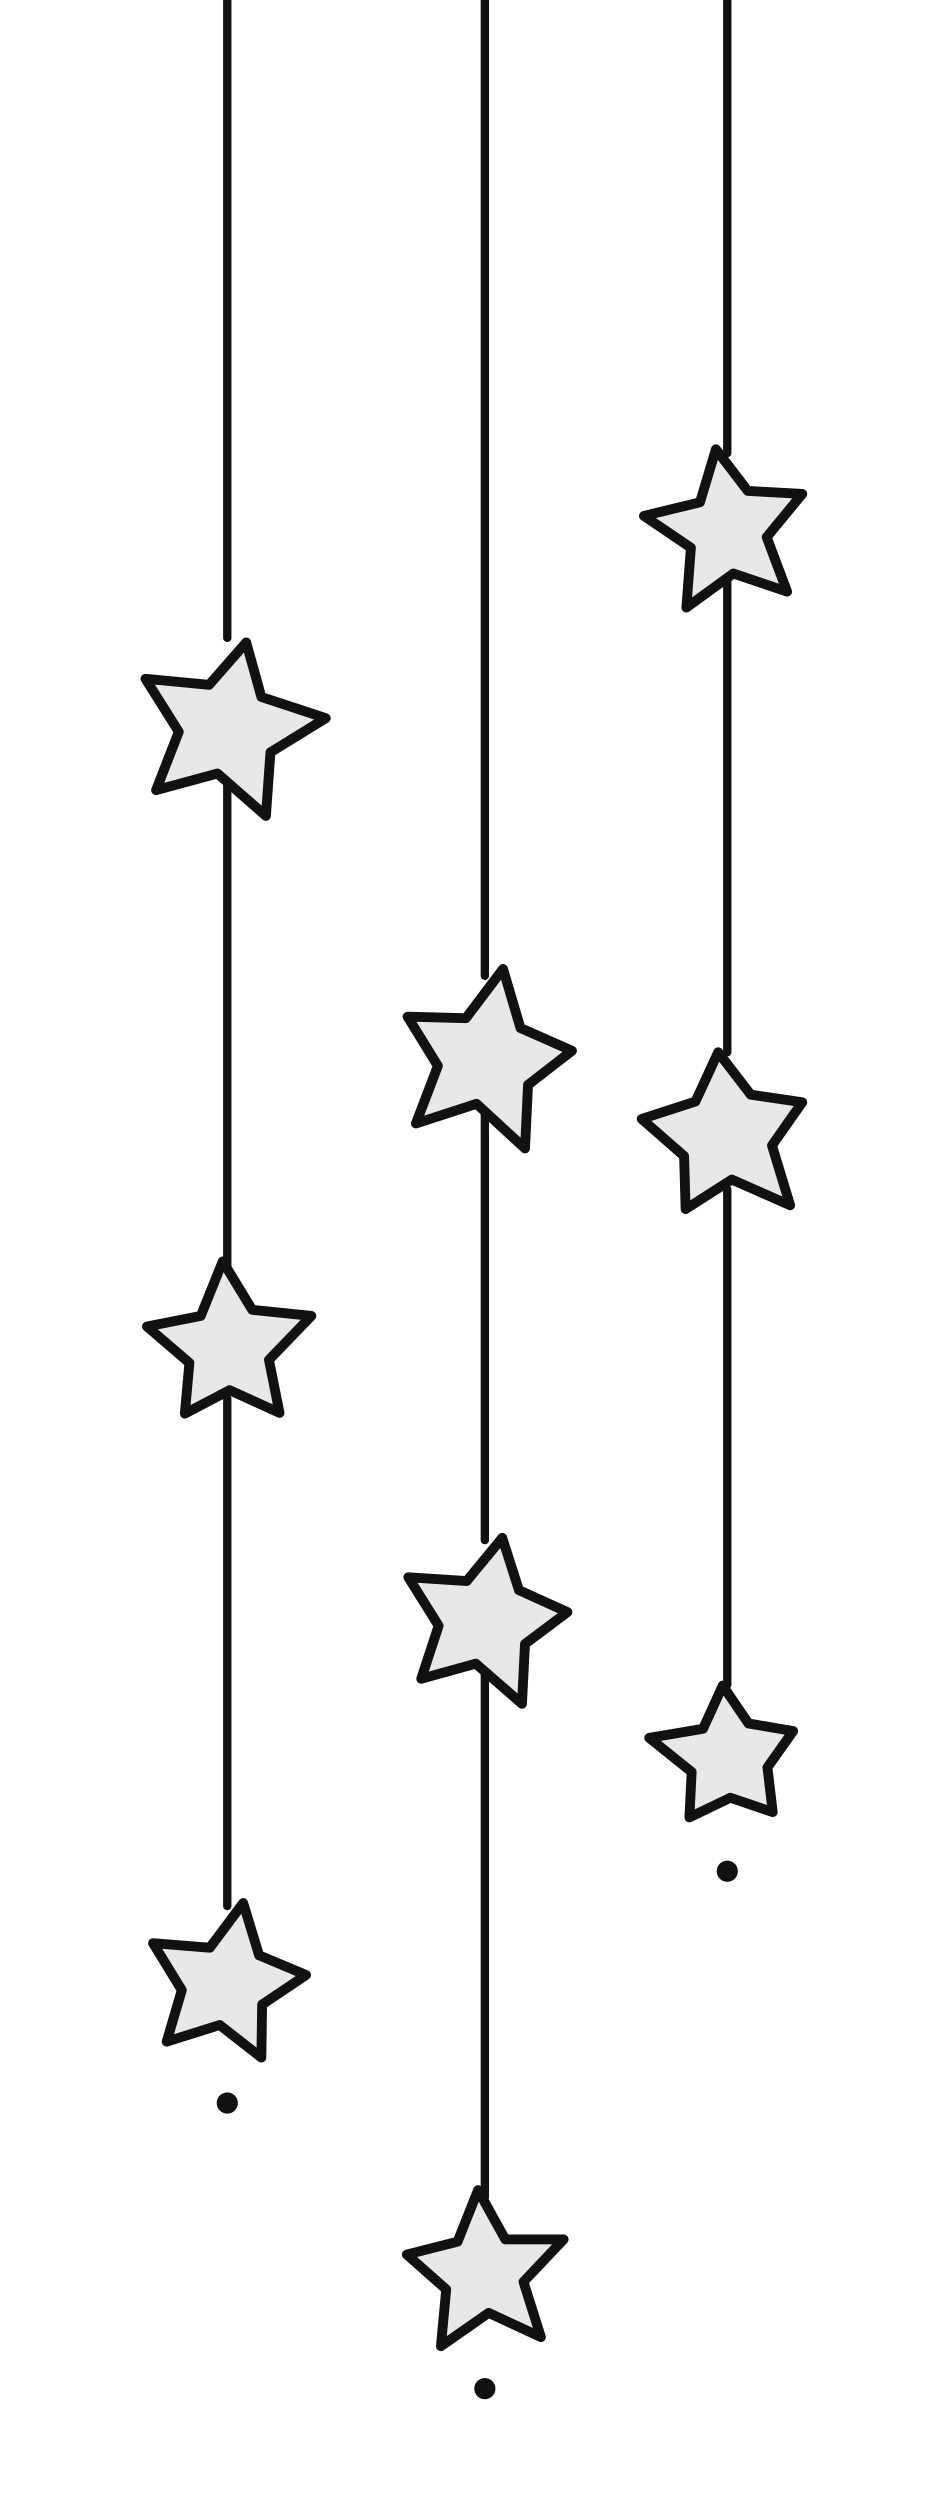
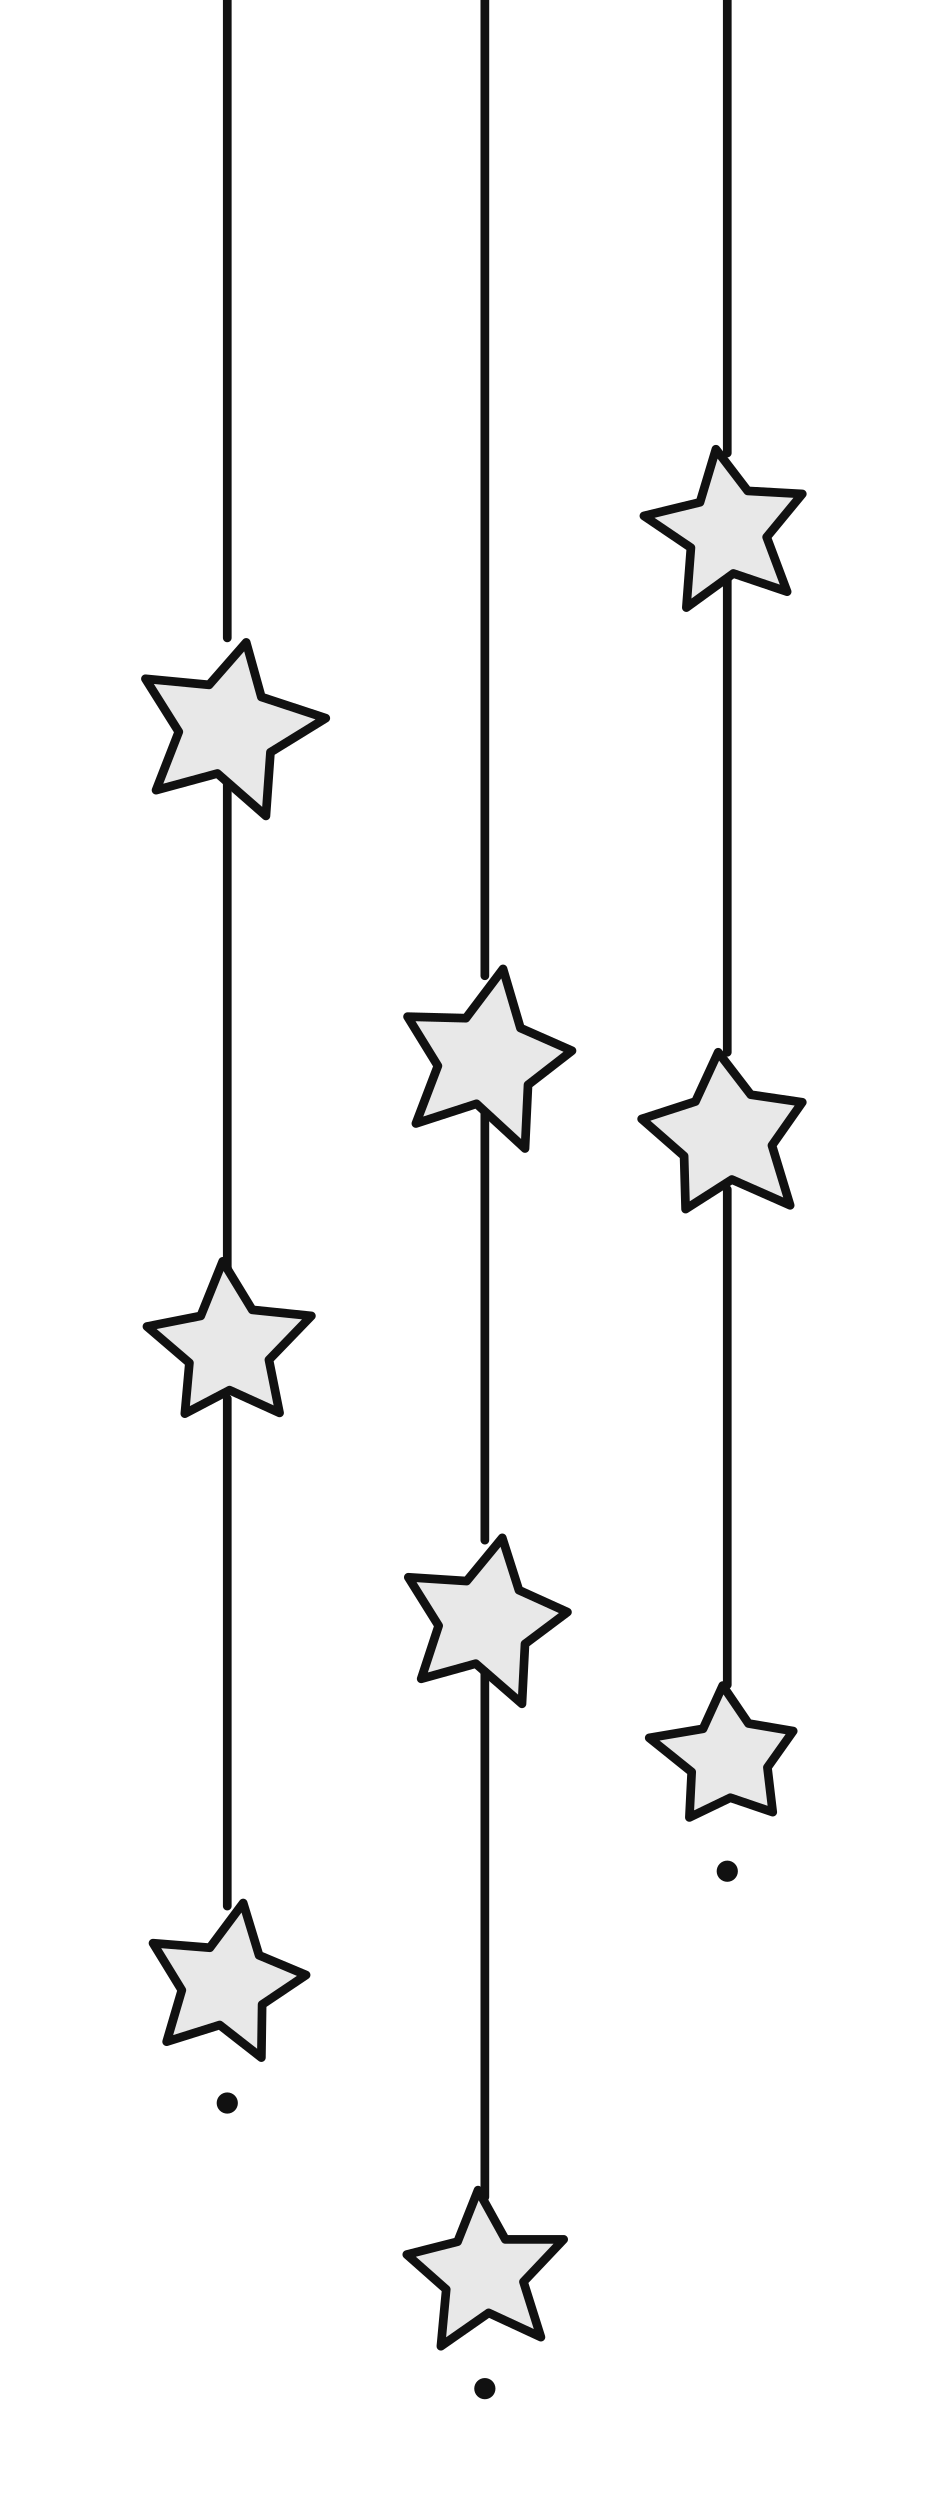
<svg xmlns="http://www.w3.org/2000/svg" viewBox="0 0 124 330">
-   <style>g{fill:none;stroke:#111;stroke-width:1.1;stroke-linecap:round;stroke-linejoin:round}.st{fill:#e8e8e8;stroke-width:1.3}circle{fill:#111;stroke:none}.sw{animation:sw 5s ease-in-out infinite alternate}@keyframes sw{from{transform:rotate(-1.6deg)}to{transform:rotate(1.6deg)}}@media (prefers-reduced-motion:reduce){.sw{animation:none}}</style>
+   <style>g{fill:none;stroke:#111;stroke-width:1.15;stroke-linecap:round;stroke-linejoin:round}.st{fill:#e8e8e8}circle{fill:#111;stroke:none}.sw{animation:sw 5s ease-in-out infinite alternate}@keyframes sw{from{transform:rotate(-1.6deg)}to{transform:rotate(1.6deg)}}@media (prefers-reduced-motion:reduce){.sw{animation:none}}</style>
  <g>
    <g class="sw" style="transform-origin:30px 0;animation-duration:6.3s;animation-delay:-3.2s">
      <path d="M30 0.0L30 84.2" />
      <path class="st" d="M32.5 84.8L34.5 92.0L43.0 94.8L35.7 99.3L35.1 107.7L28.7 102.1L20.6 104.3L23.6 96.6L19.2 89.6L27.6 90.4Z" />
      <path d="M30 103.4L30 167.5" />
      <path class="st" d="M29.4 166.5L33.3 172.9L41.1 173.7L35.5 179.5L36.9 186.5L30.3 183.5L24.4 186.6L25.0 179.9L19.4 175.1L26.5 173.7Z" />
      <path d="M30 184.6L30 251.6" />
      <path class="st" d="M32.1 251.2L34.2 258.1L40.4 260.7L34.6 264.6L34.5 271.6L29.0 267.3L22.0 269.5L24.0 262.7L20.2 256.5L27.7 257.1Z" />
      <circle cx="30" cy="277.6" r="1.4" />
    </g>
    <g class="sw" style="transform-origin:64px 0;animation-duration:5.8s;animation-delay:-2.4s">
      <path d="M64 0.0L64 128.8" />
      <path class="st" d="M66.4 127.9L68.7 135.7L75.5 138.7L69.7 143.2L69.3 151.6L62.9 145.7L54.9 148.3L57.8 140.7L53.8 134.2L61.5 134.4Z" />
      <path d="M64 147.1L64 203.3" />
      <path class="st" d="M66.3 203.0L68.5 209.9L74.9 212.8L69.3 217.0L68.9 224.9L62.8 219.6L55.6 221.6L57.9 214.6L53.9 208.2L61.6 208.7Z" />
      <path d="M64 220.7L64 290.0" />
      <path class="st" d="M63.1 289.1L66.7 295.6L74.4 295.6L69.1 301.2L71.4 308.5L64.5 305.3L58.2 309.7L58.9 302.2L53.7 297.6L60.4 295.9Z" />
      <circle cx="64" cy="315.3" r="1.4" />
    </g>
    <g class="sw" style="transform-origin:96px 0;animation-duration:4.9s;animation-delay:-2.8s">
      <path d="M96 0.0L96 59.8" />
      <path class="st" d="M94.5 59.3L98.7 64.8L105.9 65.2L101.2 70.9L103.9 78.1L96.8 75.7L90.6 80.2L91.2 72.3L85.0 68.1L92.4 66.3Z" />
      <path d="M96 76.5L96 138.9" />
      <path class="st" d="M94.8 138.9L99.1 144.5L105.9 145.5L101.9 151.2L104.3 159.1L96.6 155.7L90.5 159.6L90.3 152.6L84.7 147.7L91.8 145.4Z" />
      <path d="M96 157.0L96 222.4" />
      <path class="st" d="M95.4 222.5L98.8 227.5L104.7 228.5L101.3 233.3L102.0 239.2L96.4 237.3L91.0 239.9L91.3 233.9L85.7 229.4L92.8 228.2Z" />
      <circle cx="96" cy="247.0" r="1.4" />
    </g>
  </g>
</svg>
